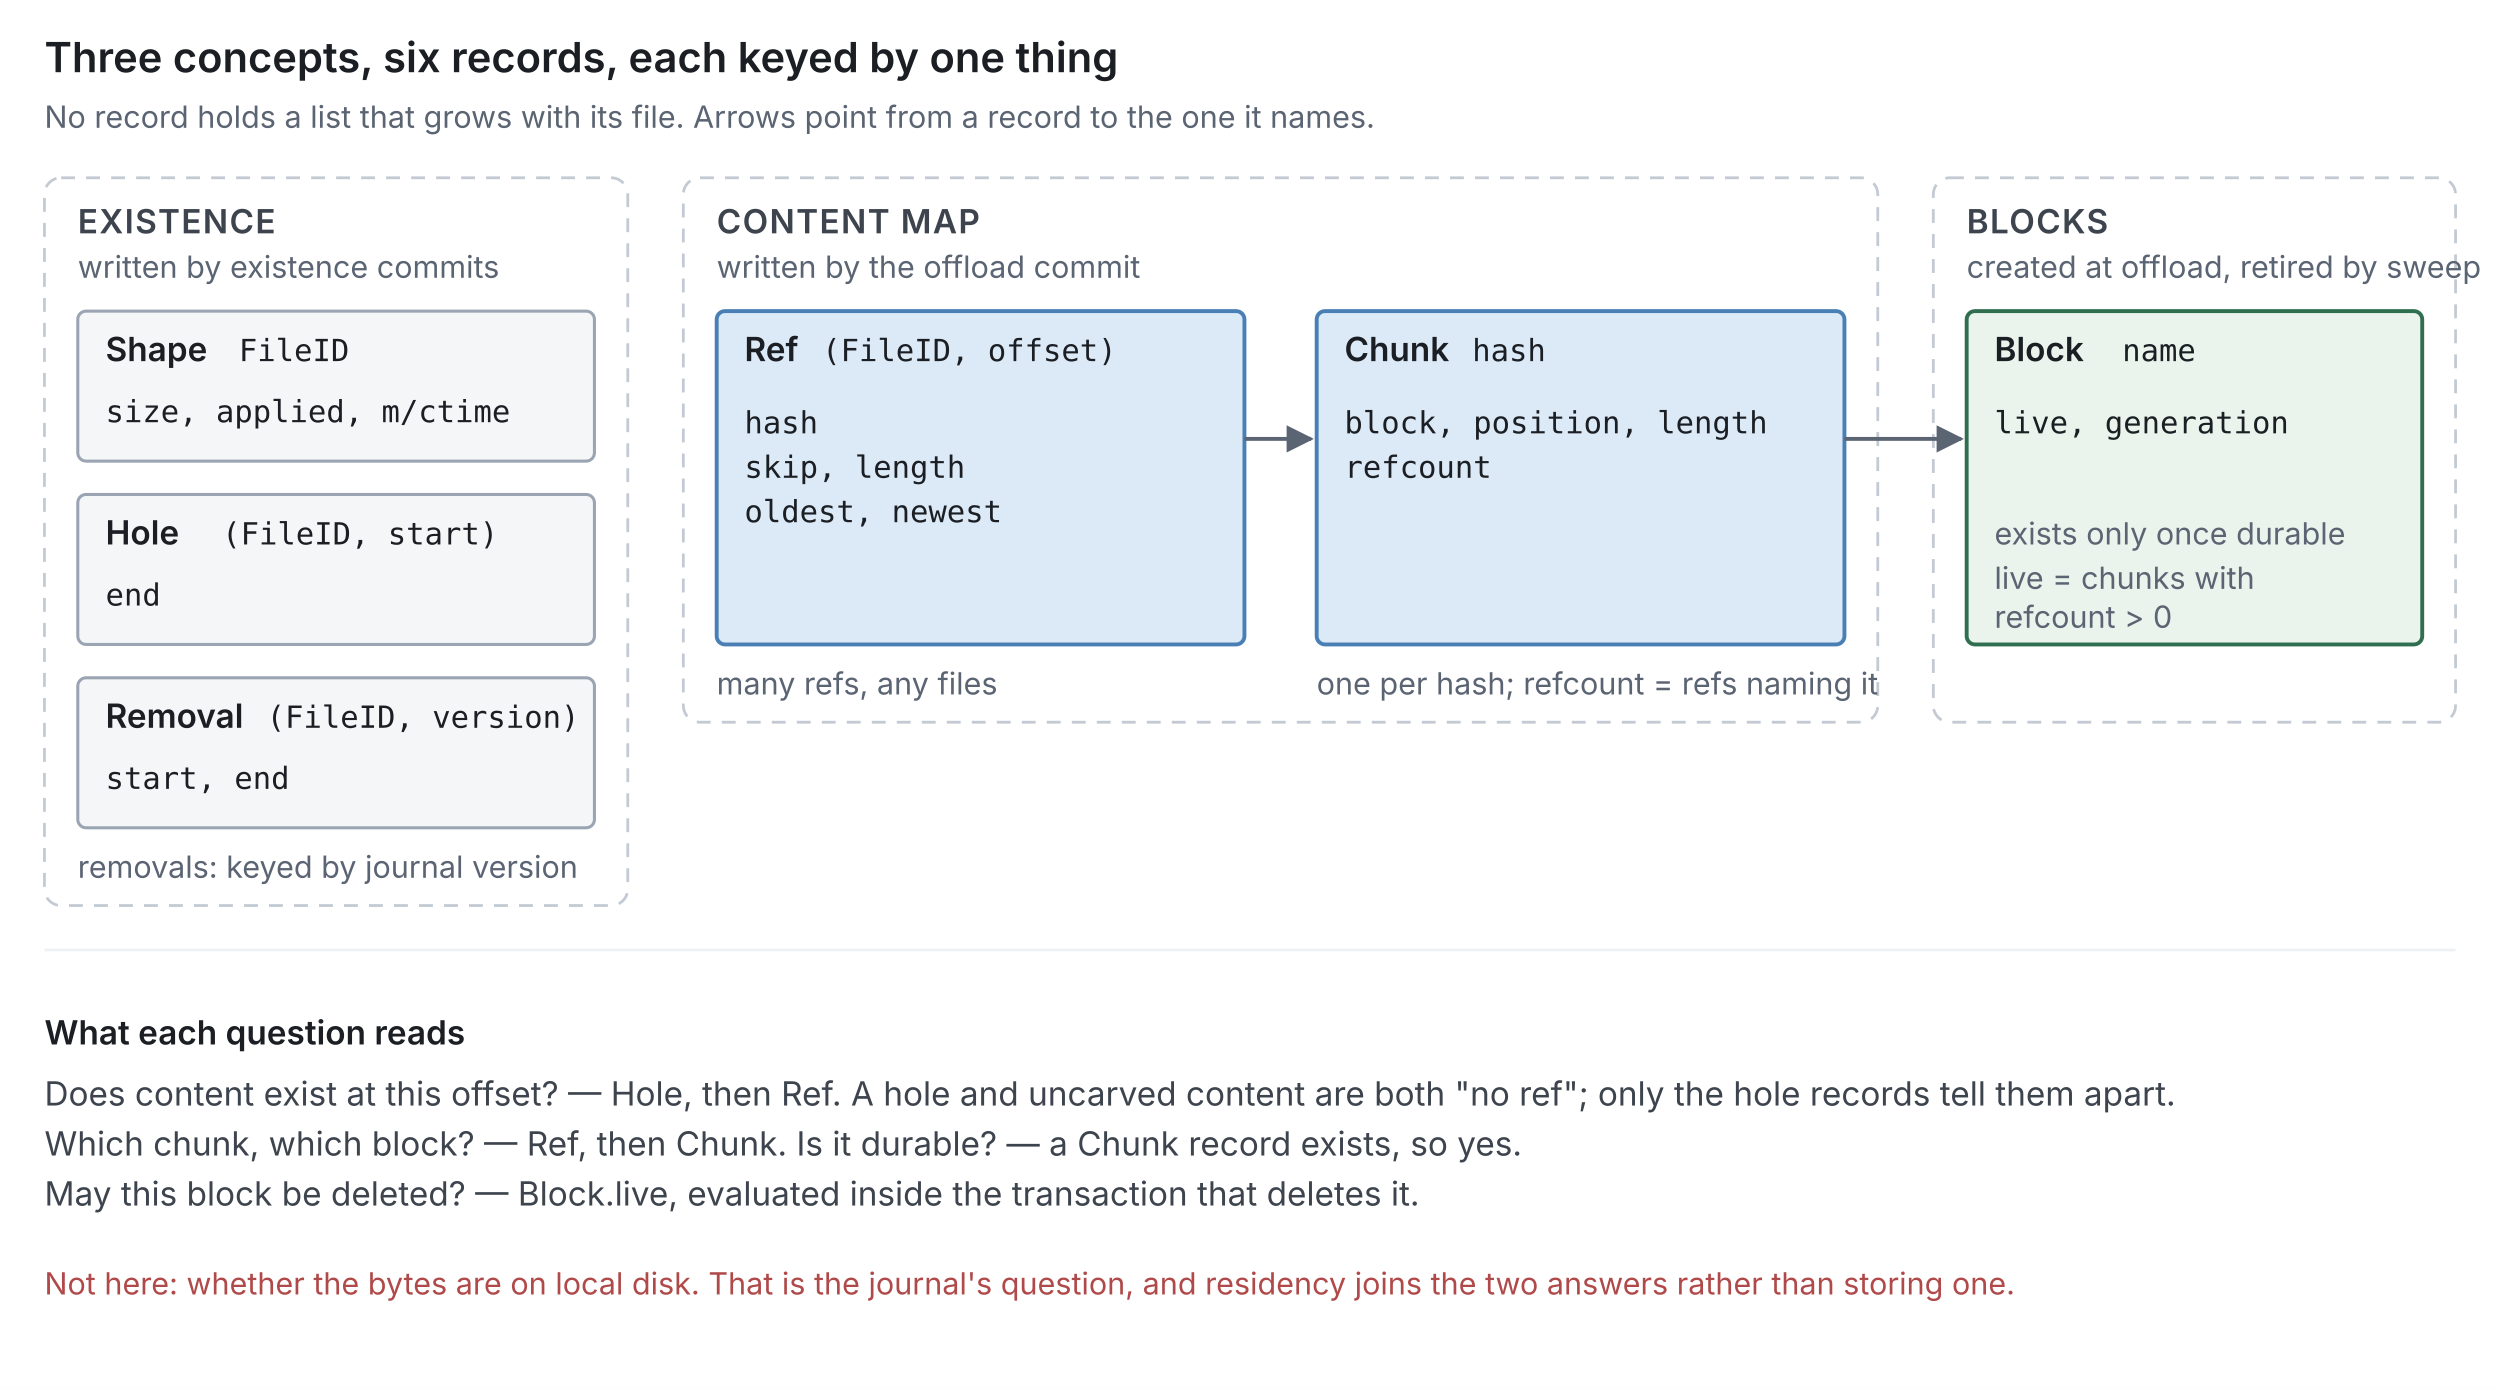
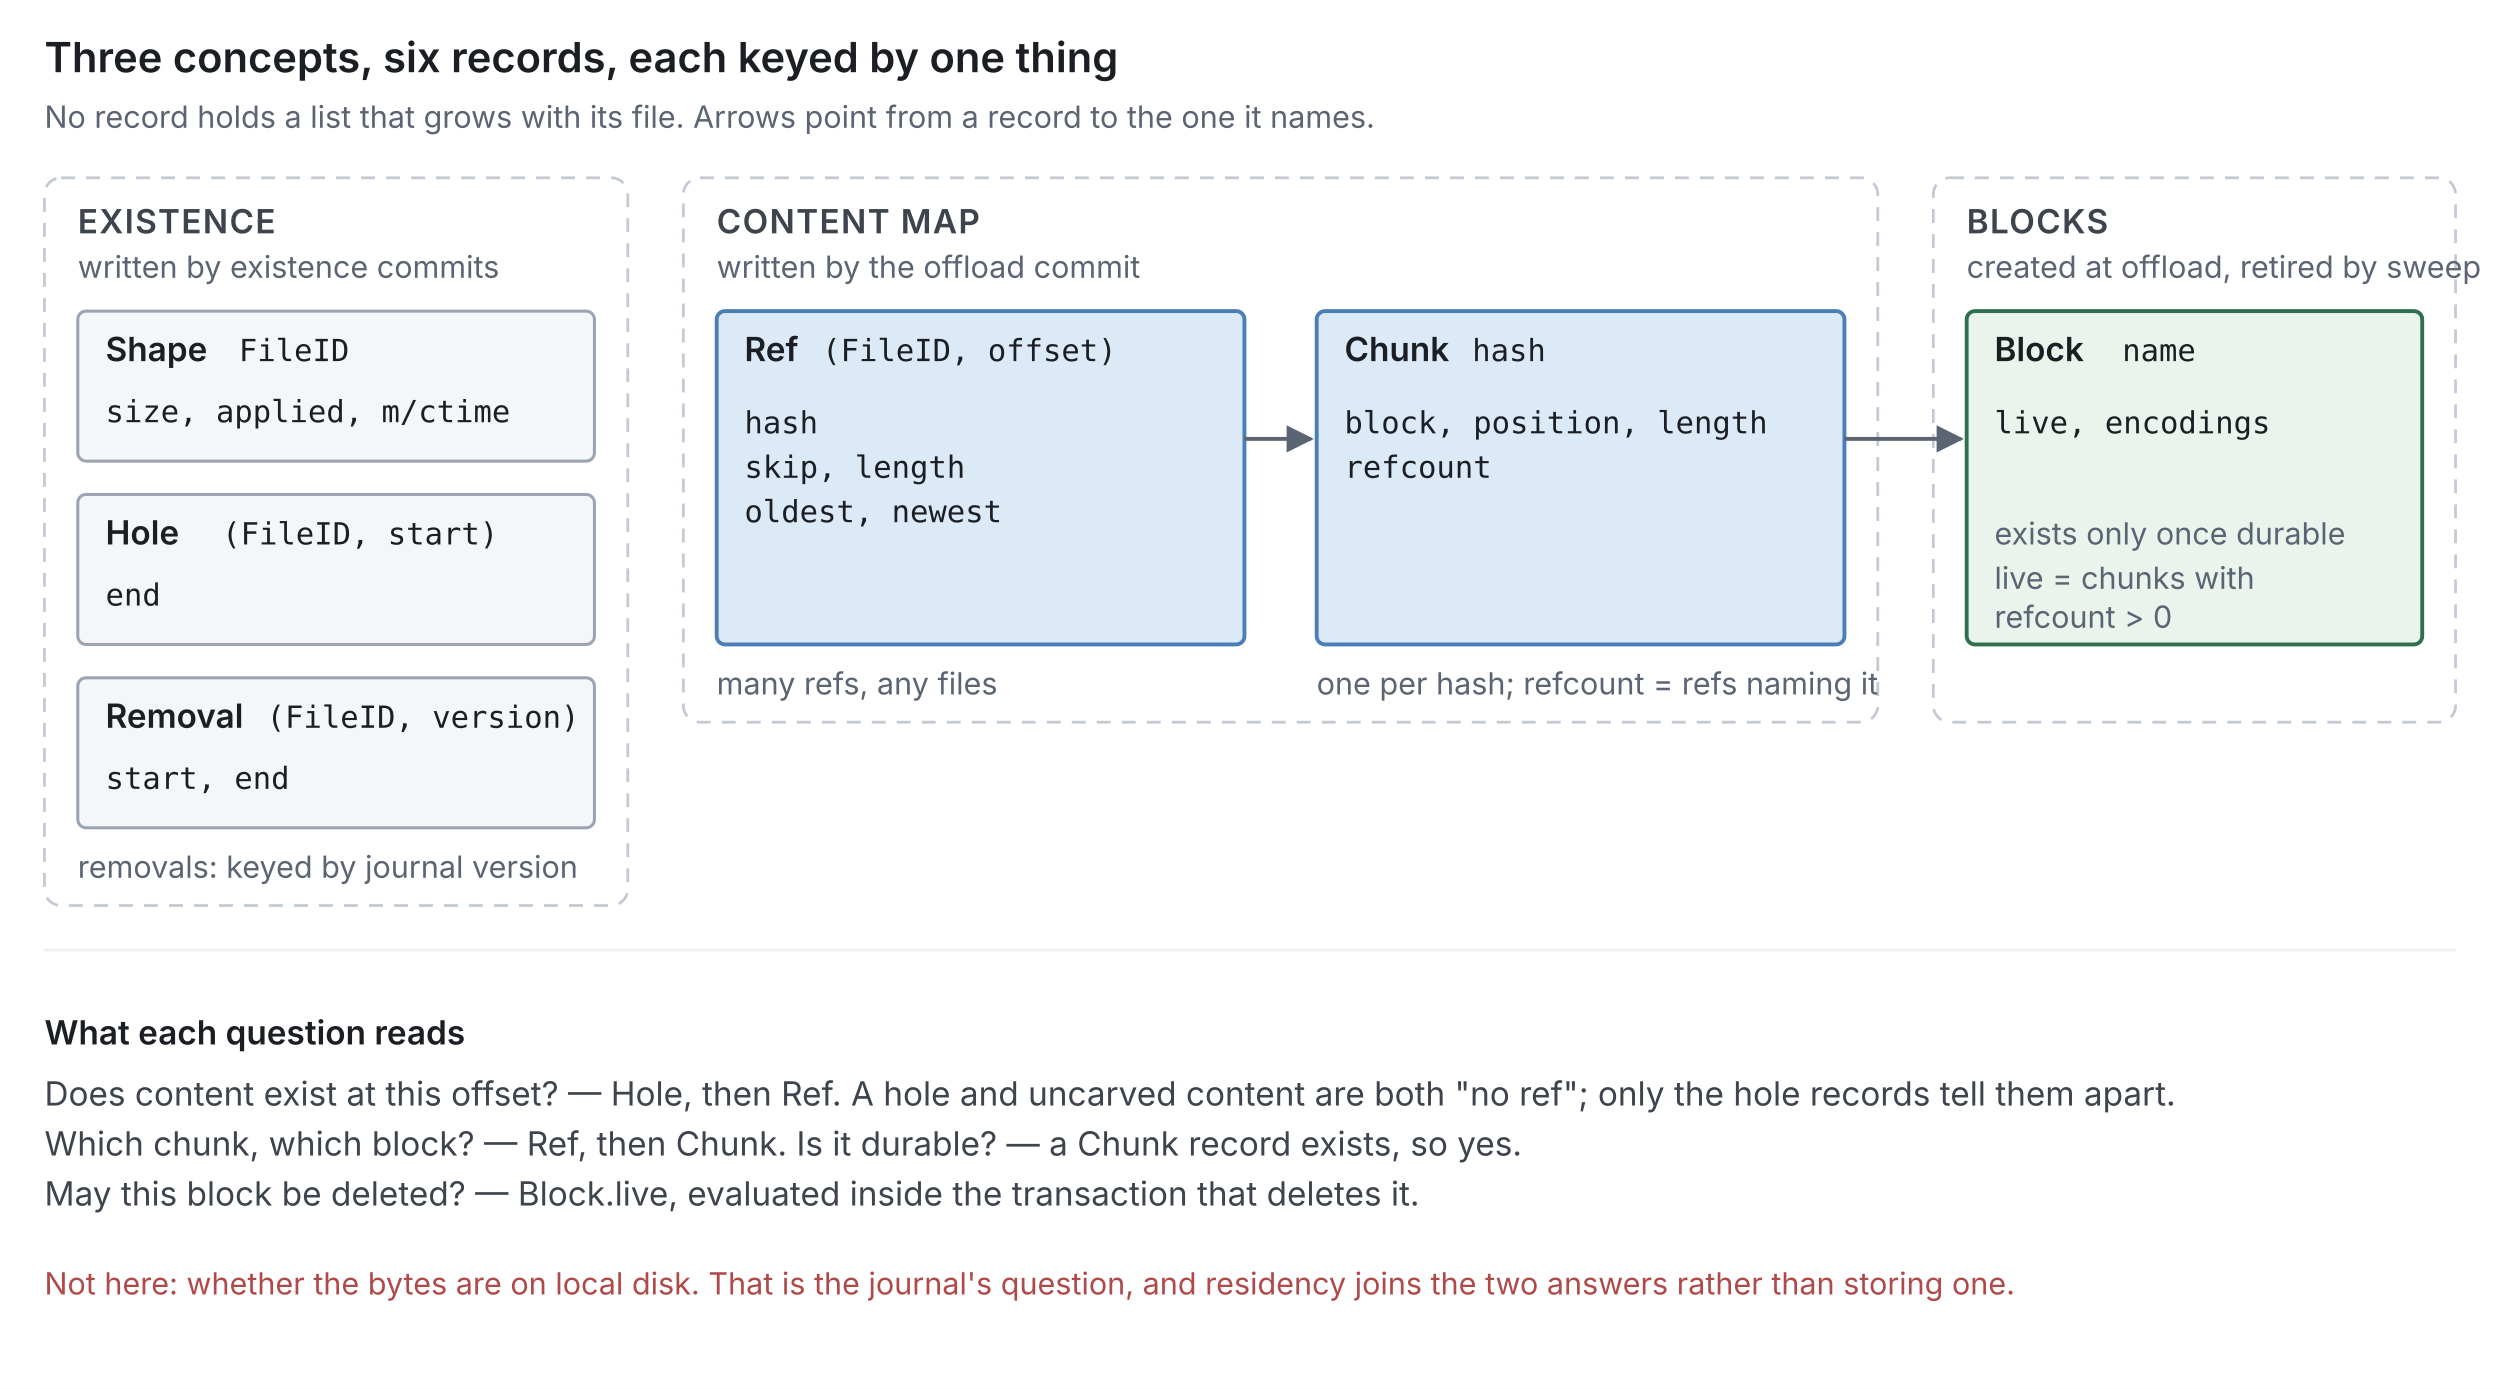
<svg xmlns="http://www.w3.org/2000/svg" viewBox="0 0 900 500" width="900" height="500" font-family="system-ui,-apple-system,Segoe UI,sans-serif">
  <defs>
    <style>
      .t  { font-size: 15px; font-weight: 600; fill: #1b1f24 }
      .h  { font-size: 12px; font-weight: 600; fill: #3d444d; letter-spacing: .04em }
      .rl { font-size: 12px; font-weight: 600; fill: #1b1f24 }
      .l  { font-size: 12px; fill: #3d444d }
      .s  { font-size: 11px; fill: #5b6472 }
      .m  { font-family: ui-monospace,SFMono-Regular,Menlo,monospace; font-size: 11px; fill: #1b1f24 }
      .why { font-size: 11px; fill: #b04a4a }
      .grp { fill: none; stroke: #c3cad3; stroke-width: 1; stroke-dasharray: 5 4 }
      .bn { fill: #f4f6f8; stroke: #9aa4b2; stroke-width: 1.1 }
      .bx { fill: #dce9f7; stroke: #4a7fb5; stroke-width: 1.4 }
      .bg { fill: #eaf4ec; stroke: #2f6f4f; stroke-width: 1.4 }
    </style>
    <marker id="a4r" viewBox="0 0 10 10" refX="9" refY="5" markerWidth="7" markerHeight="7" orient="auto">
      <path d="M0,0 L10,5 L0,10 z" fill="#5b6472" />
    </marker>
  </defs>
  <rect width="900" height="500" fill="#ffffff" />
  <text x="16" y="26" class="t">Three concepts, six records, each keyed by one thing</text>
  <text x="16" y="46" class="s">No record holds a list that grows with its file. Arrows point from a record to the one it names.</text>
  <rect x="16" y="64" width="210" height="262" rx="6" class="grp" />
  <text x="28" y="84" class="h">EXISTENCE</text>
  <text x="28" y="100" class="s">written by existence commits</text>
  <rect x="28" y="112" width="186" height="54" rx="3" class="bn" />
  <text x="38" y="130" class="rl">Shape</text>
  <text x="86" y="130" class="m">FileID</text>
  <text x="38" y="152" class="m">size, applied, m/ctime</text>
  <rect x="28" y="178" width="186" height="54" rx="3" class="bn" />
  <text x="38" y="196" class="rl">Hole</text>
  <text x="80" y="196" class="m">(FileID, start)</text>
  <text x="38" y="218" class="m">end</text>
  <rect x="28" y="244" width="186" height="54" rx="3" class="bn" />
  <text x="38" y="262" class="rl">Removal</text>
  <text x="96" y="262" class="m">(FileID, version)</text>
  <text x="38" y="284" class="m">start, end</text>
  <text x="28" y="316" class="s">removals: keyed by journal version</text>
  <rect x="246" y="64" width="430" height="196" rx="6" class="grp" />
  <text x="258" y="84" class="h">CONTENT MAP</text>
  <text x="258" y="100" class="s">written by the offload commit</text>
  <rect x="258" y="112" width="190" height="120" rx="3" class="bx" />
  <text x="268" y="130" class="rl">Ref</text>
  <text x="296" y="130" class="m">(FileID, offset)</text>
  <text x="268" y="156" class="m">hash</text>
  <text x="268" y="172" class="m">skip, length</text>
  <text x="268" y="188" class="m">oldest, newest</text>
  <rect x="474" y="112" width="190" height="120" rx="3" class="bx" />
  <text x="484" y="130" class="rl">Chunk</text>
  <text x="530" y="130" class="m">hash</text>
  <text x="484" y="156" class="m">block, position, length</text>
  <text x="484" y="172" class="m">refcount</text>
  <line x1="448" y1="158" x2="472" y2="158" stroke="#5b6472" stroke-width="1.4" marker-end="url(#a4r)" />
  <text x="258" y="250" class="s">many refs, any files</text>
  <text x="474" y="250" class="s">one per hash; refcount = refs naming it</text>
  <rect x="696" y="64" width="188" height="196" rx="6" class="grp" />
  <text x="708" y="84" class="h">BLOCKS</text>
  <text x="708" y="100" class="s">created at offload, retired by sweep</text>
  <rect x="708" y="112" width="164" height="120" rx="3" class="bg" />
  <text x="718" y="130" class="rl">Block</text>
  <text x="764" y="130" class="m">name</text>
-   <text x="718" y="156" class="m">live, generation</text>
+   <text x="718" y="156" class="m">live, encodings</text>
  <text x="718" y="196" class="s">exists only once durable</text>
  <text x="718" y="212" class="s">live = chunks with</text>
  <text x="718" y="226" class="s">refcount &gt; 0</text>
  <line x1="664" y1="158" x2="706" y2="158" stroke="#5b6472" stroke-width="1.4" marker-end="url(#a4r)" />
  <line x1="16" y1="342" x2="884" y2="342" stroke="#eef1f4" />
  <text x="16" y="376" class="rl">What each question reads</text>
  <text x="16" y="398" class="l">Does content exist at this offset? — Hole, then Ref. A hole and uncarved content are both "no ref"; only the hole records tell them apart.</text>
  <text x="16" y="416" class="l">Which chunk, which block? — Ref, then Chunk. Is it durable? — a Chunk record exists, so yes.</text>
  <text x="16" y="434" class="l">May this block be deleted? — Block.live, evaluated inside the transaction that deletes it.</text>
  <text x="16" y="466" class="why">Not here: whether the bytes are on local disk. That is the journal's question, and residency joins the two answers rather than storing one.</text>
</svg>
